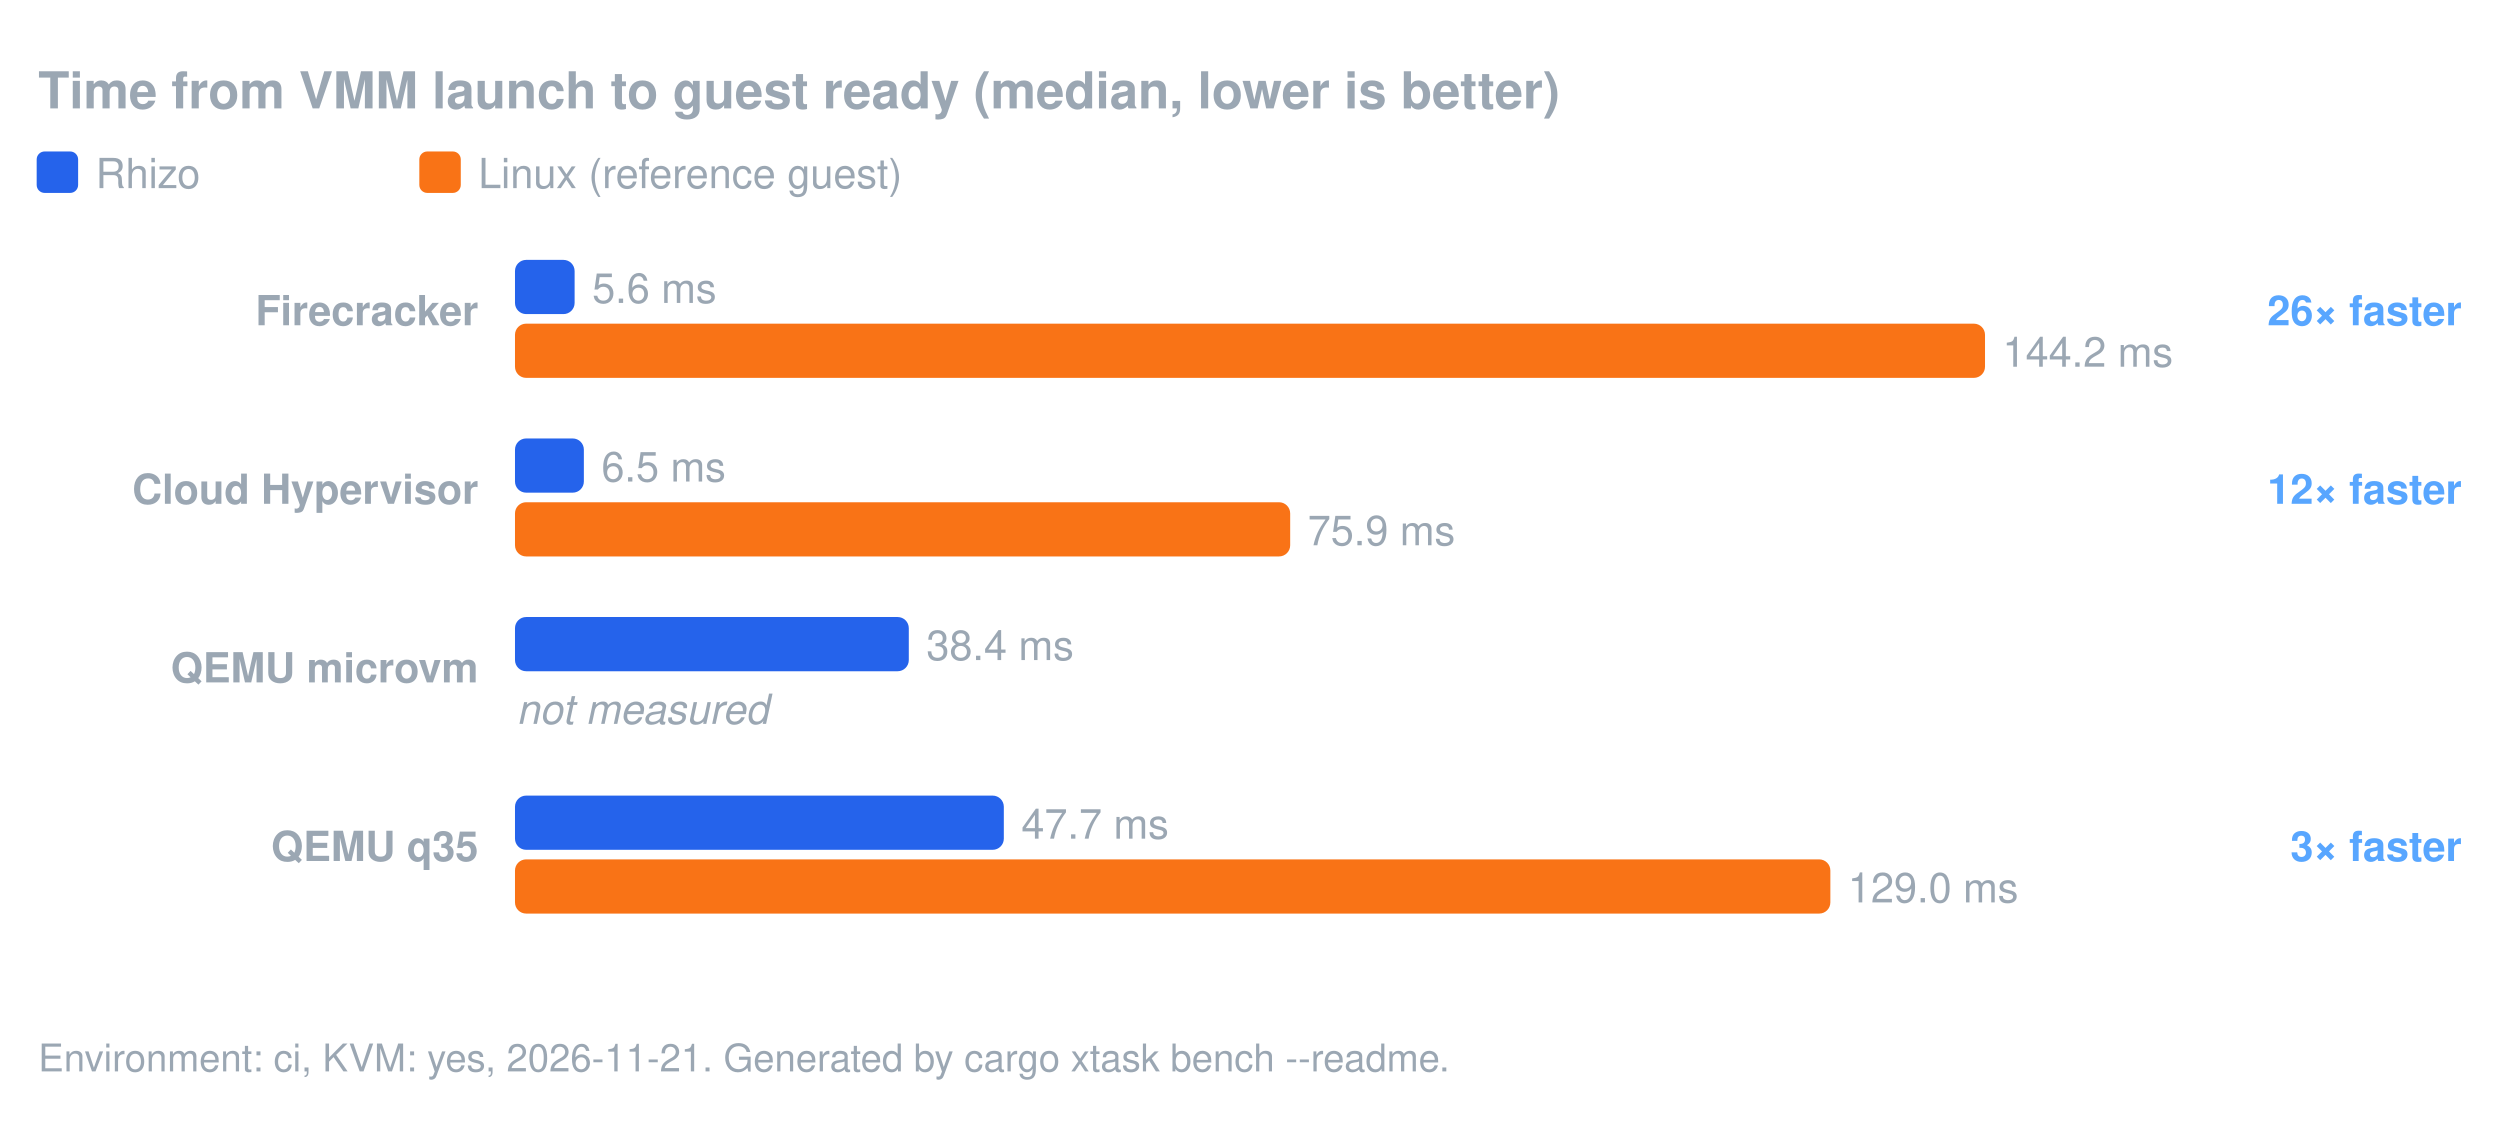
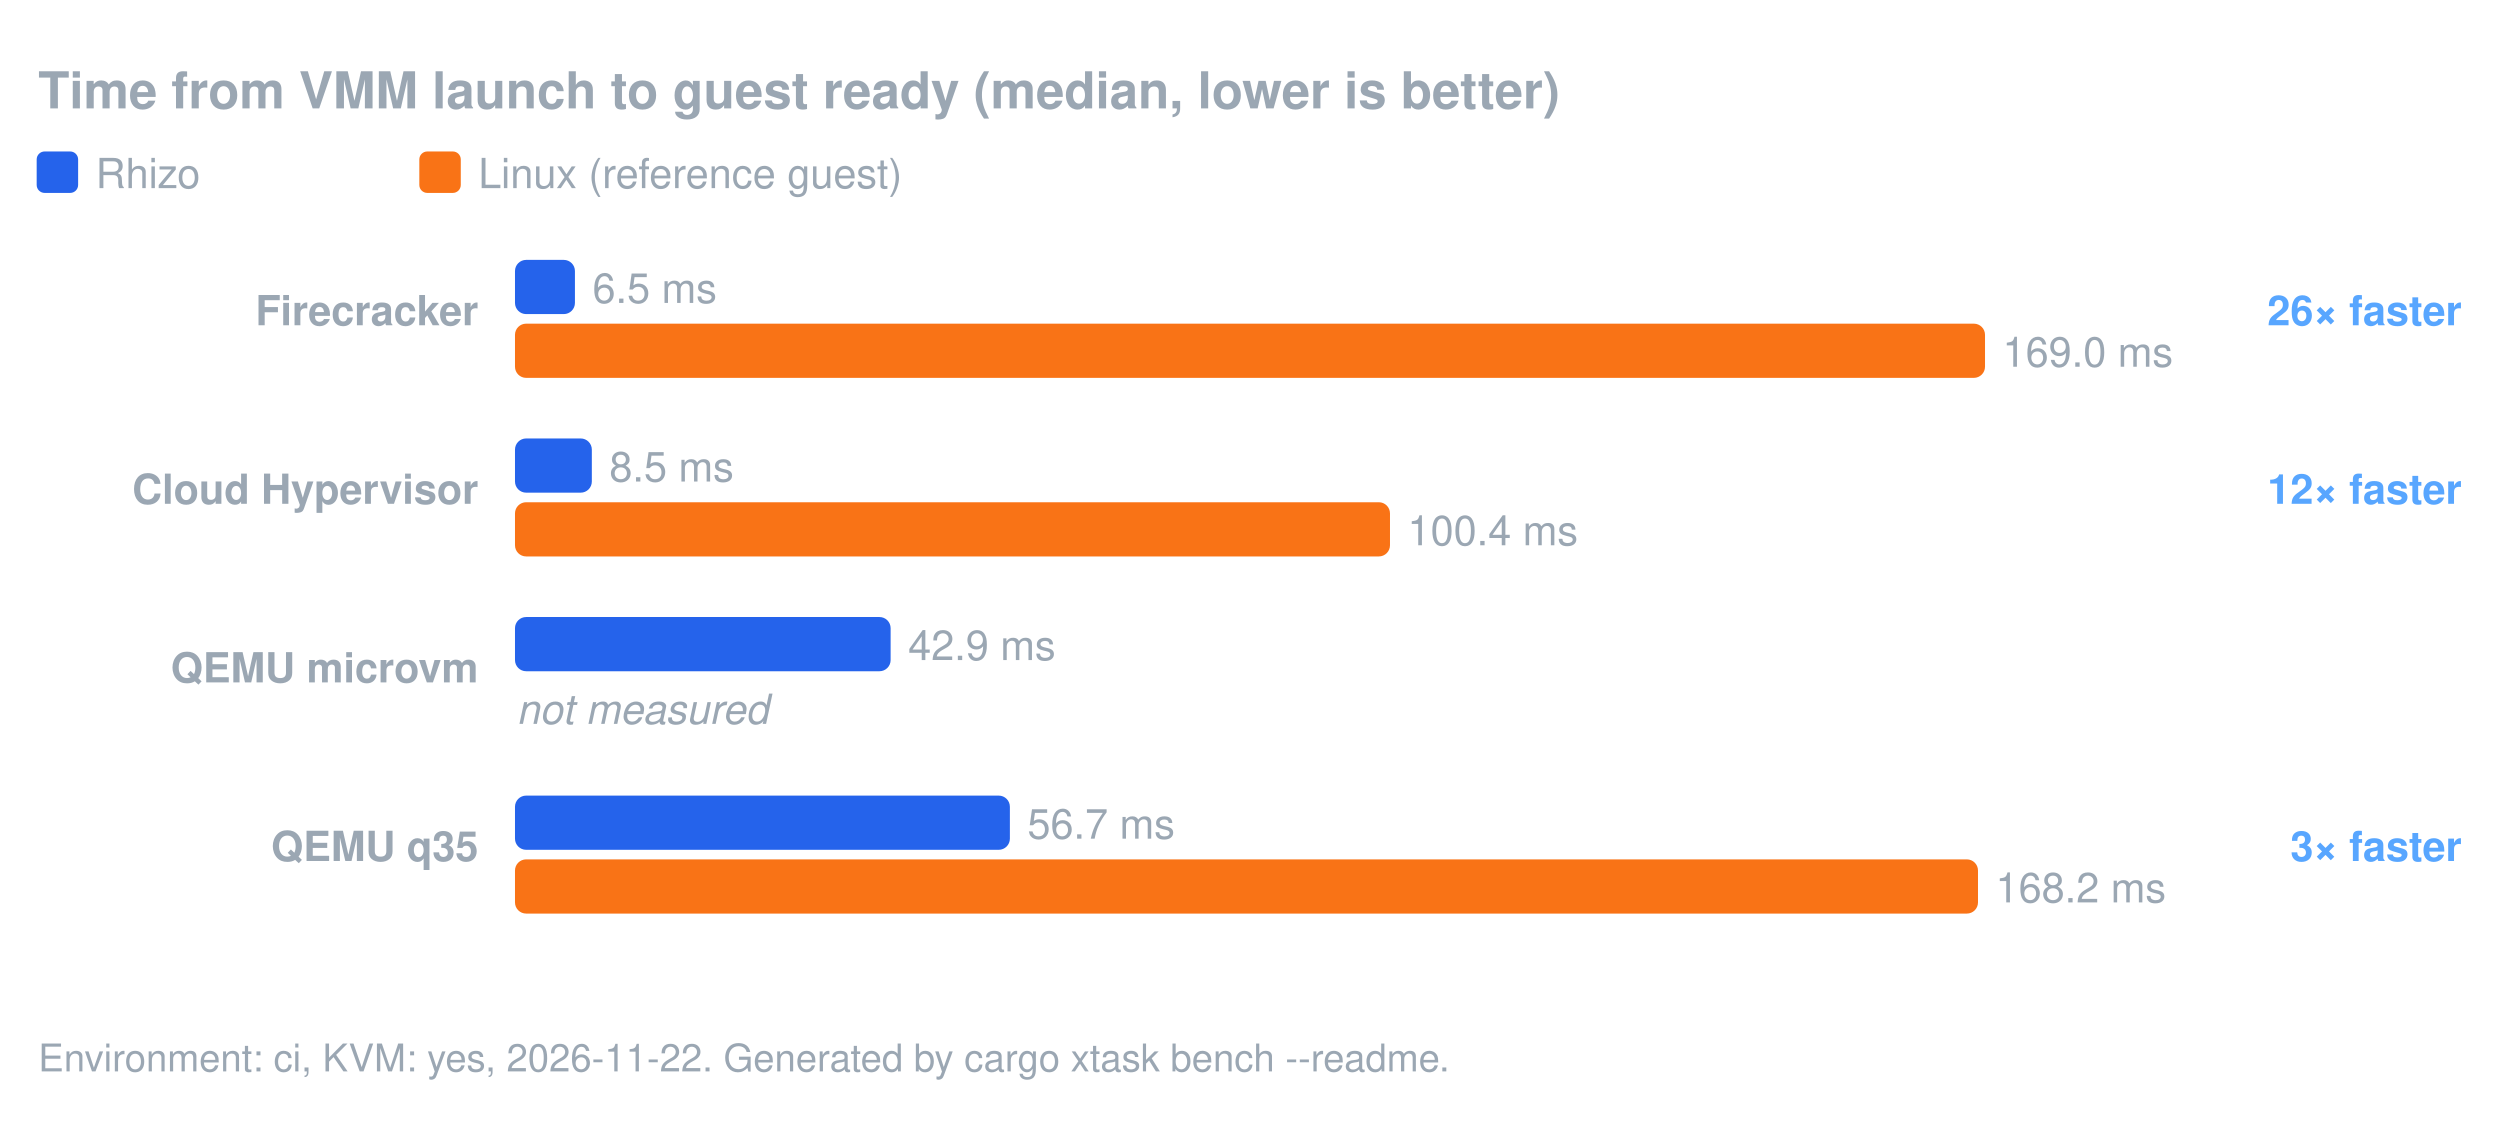
<svg xmlns="http://www.w3.org/2000/svg" width="784" height="358" viewBox="0 0 784 358" role="img" font-family="-apple-system, Segoe UI, Helvetica, Arial, sans-serif" font-size="13" fill="#9ba7b3">
  <text x="12" y="34" font-size="16" font-weight="600">Time from VMM launch to guest ready (median, lower is better)</text>
  <rect x="12" y="48" width="12" height="12" rx="2" fill="#2563eb" stroke="#2563eb" />
  <text x="30" y="59">Rhizo</text>
  <rect x="132" y="48" width="12" height="12" rx="2" fill="#f97316" stroke="#f97316" />
  <text x="150" y="59">Linux (reference guest)</text>
  <text x="150" y="102" text-anchor="end" font-weight="600">Firecracker</text>
-   <rect x="162" y="82" width="17.7" height="16" rx="3" fill="#2563eb" stroke="#2563eb" />
-   <text x="185.7" y="95.0">5.6 ms</text>
+   <rect x="162" y="82" width="17.8" height="16" rx="3" fill="#2563eb" stroke="#2563eb" />
+   <text x="185.8" y="95.0">6.5 ms</text>
  <rect x="162" y="102" width="460.0" height="16" rx="3" fill="#f97316" stroke="#f97316" />
-   <text x="628.0" y="115.0">144.2 ms</text>
+   <text x="628.0" y="115.0">169.0 ms</text>
  <text x="772" y="102" text-anchor="end" font-weight="600" fill="#58a6ff">26× faster</text>
  <text x="150" y="158" text-anchor="end" font-weight="600">Cloud Hypervisor</text>
-   <rect x="162" y="138" width="20.6" height="16" rx="3" fill="#2563eb" stroke="#2563eb" />
-   <text x="188.6" y="151.0">6.5 ms</text>
-   <rect x="162" y="158" width="242.1" height="16" rx="3" fill="#f97316" stroke="#f97316" />
-   <text x="410.1" y="171.0">75.9 ms</text>
+   <rect x="162" y="138" width="23.1" height="16" rx="3" fill="#2563eb" stroke="#2563eb" />
+   <text x="191.1" y="151.0">8.5 ms</text>
+   <rect x="162" y="158" width="273.4" height="16" rx="3" fill="#f97316" stroke="#f97316" />
+   <text x="441.4" y="171.0">100.4 ms</text>
  <text x="772" y="158" text-anchor="end" font-weight="600" fill="#58a6ff">12× faster</text>
  <text x="150" y="214" text-anchor="end" font-weight="600">QEMU microvm</text>
-   <rect x="162" y="194" width="122.5" height="16" rx="3" fill="#2563eb" stroke="#2563eb" />
-   <text x="290.5" y="207.0">38.4 ms</text>
+   <rect x="162" y="194" width="116.8" height="16" rx="3" fill="#2563eb" stroke="#2563eb" />
+   <text x="284.8" y="207.0">42.9 ms</text>
  <text x="162" y="227.0" font-style="italic">not measured</text>
  <text x="150" y="270" text-anchor="end" font-weight="600">QEMU q35</text>
-   <rect x="162" y="250" width="152.3" height="16" rx="3" fill="#2563eb" stroke="#2563eb" />
-   <text x="320.3" y="263.0">47.7 ms</text>
-   <rect x="162" y="270" width="411.5" height="16" rx="3" fill="#f97316" stroke="#f97316" />
-   <text x="579.5" y="283.0">129.0 ms</text>
+   <rect x="162" y="250" width="154.2" height="16" rx="3" fill="#2563eb" stroke="#2563eb" />
+   <text x="322.2" y="263.0">56.7 ms</text>
+   <rect x="162" y="270" width="457.8" height="16" rx="3" fill="#f97316" stroke="#f97316" />
+   <text x="625.8" y="283.0">168.2 ms</text>
  <text x="772" y="270" text-anchor="end" font-weight="600" fill="#58a6ff">3× faster</text>
-   <text x="12" y="336" font-size="12">Environment: ci, KVM: yes, 2026-11-21. Generated by cargo xtask bench --readme.</text>
+   <text x="12" y="336" font-size="12">Environment: ci, KVM: yes, 2026-11-22. Generated by cargo xtask bench --readme.</text>
</svg>
